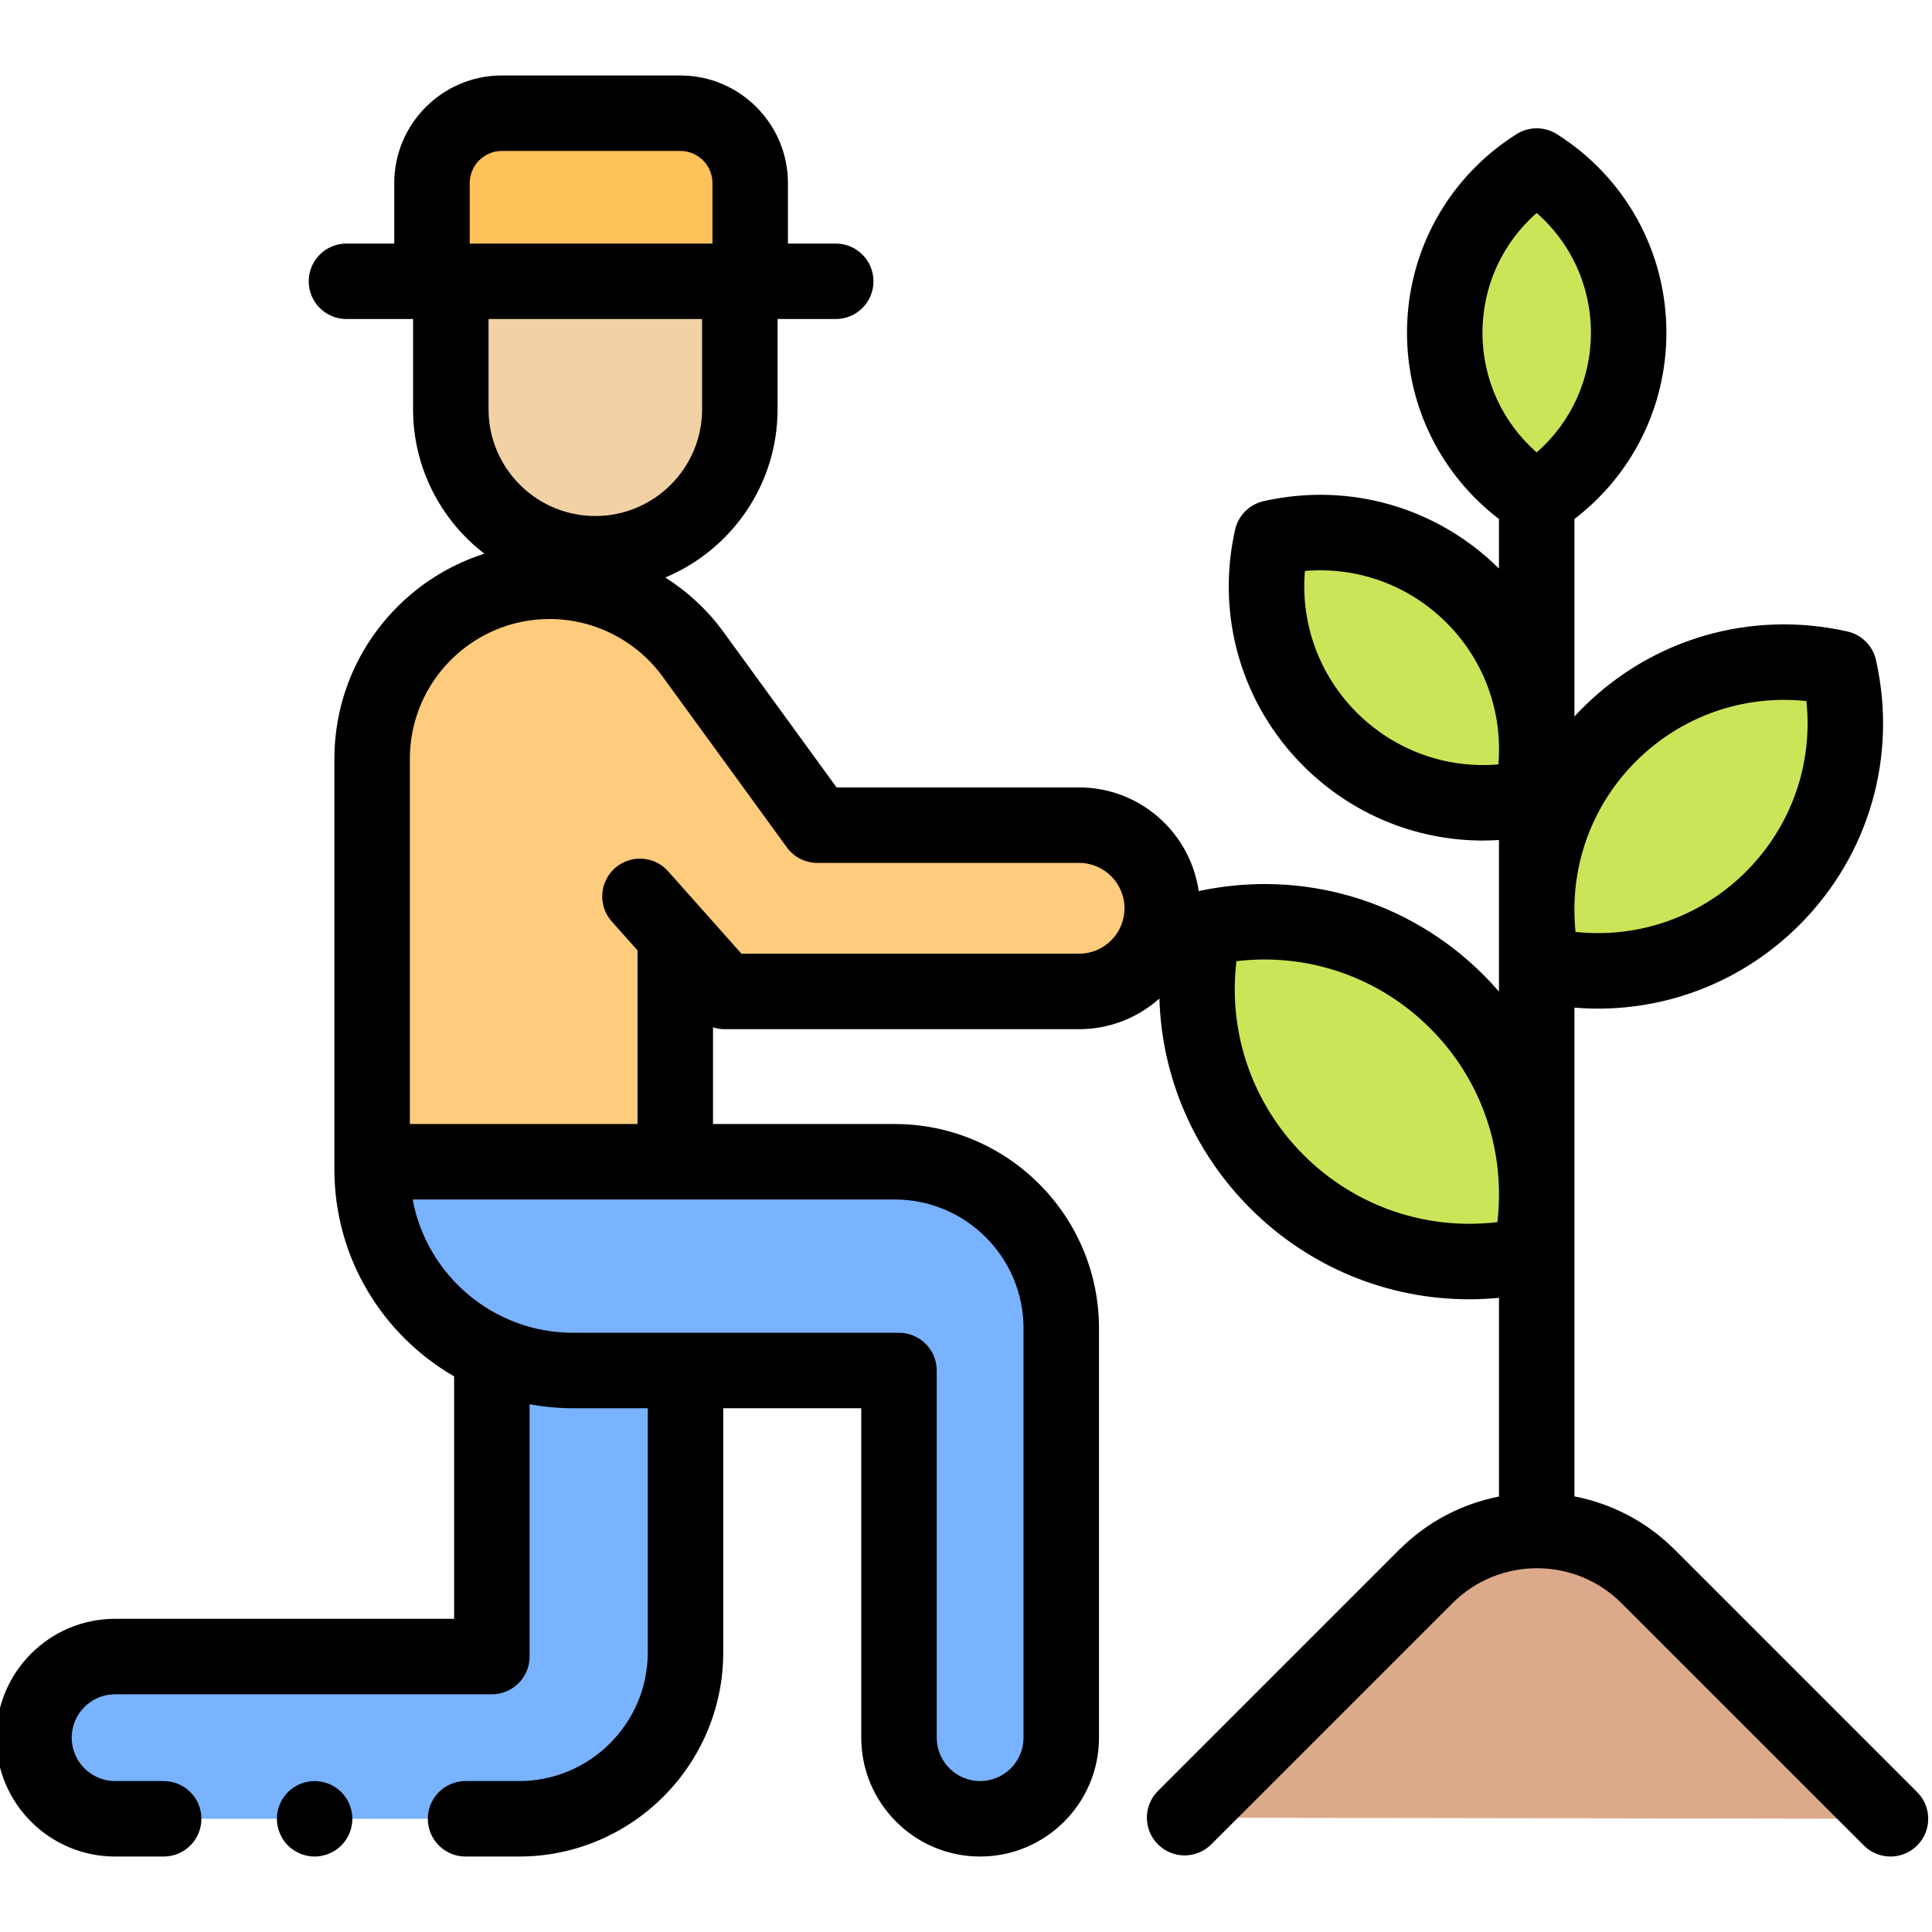
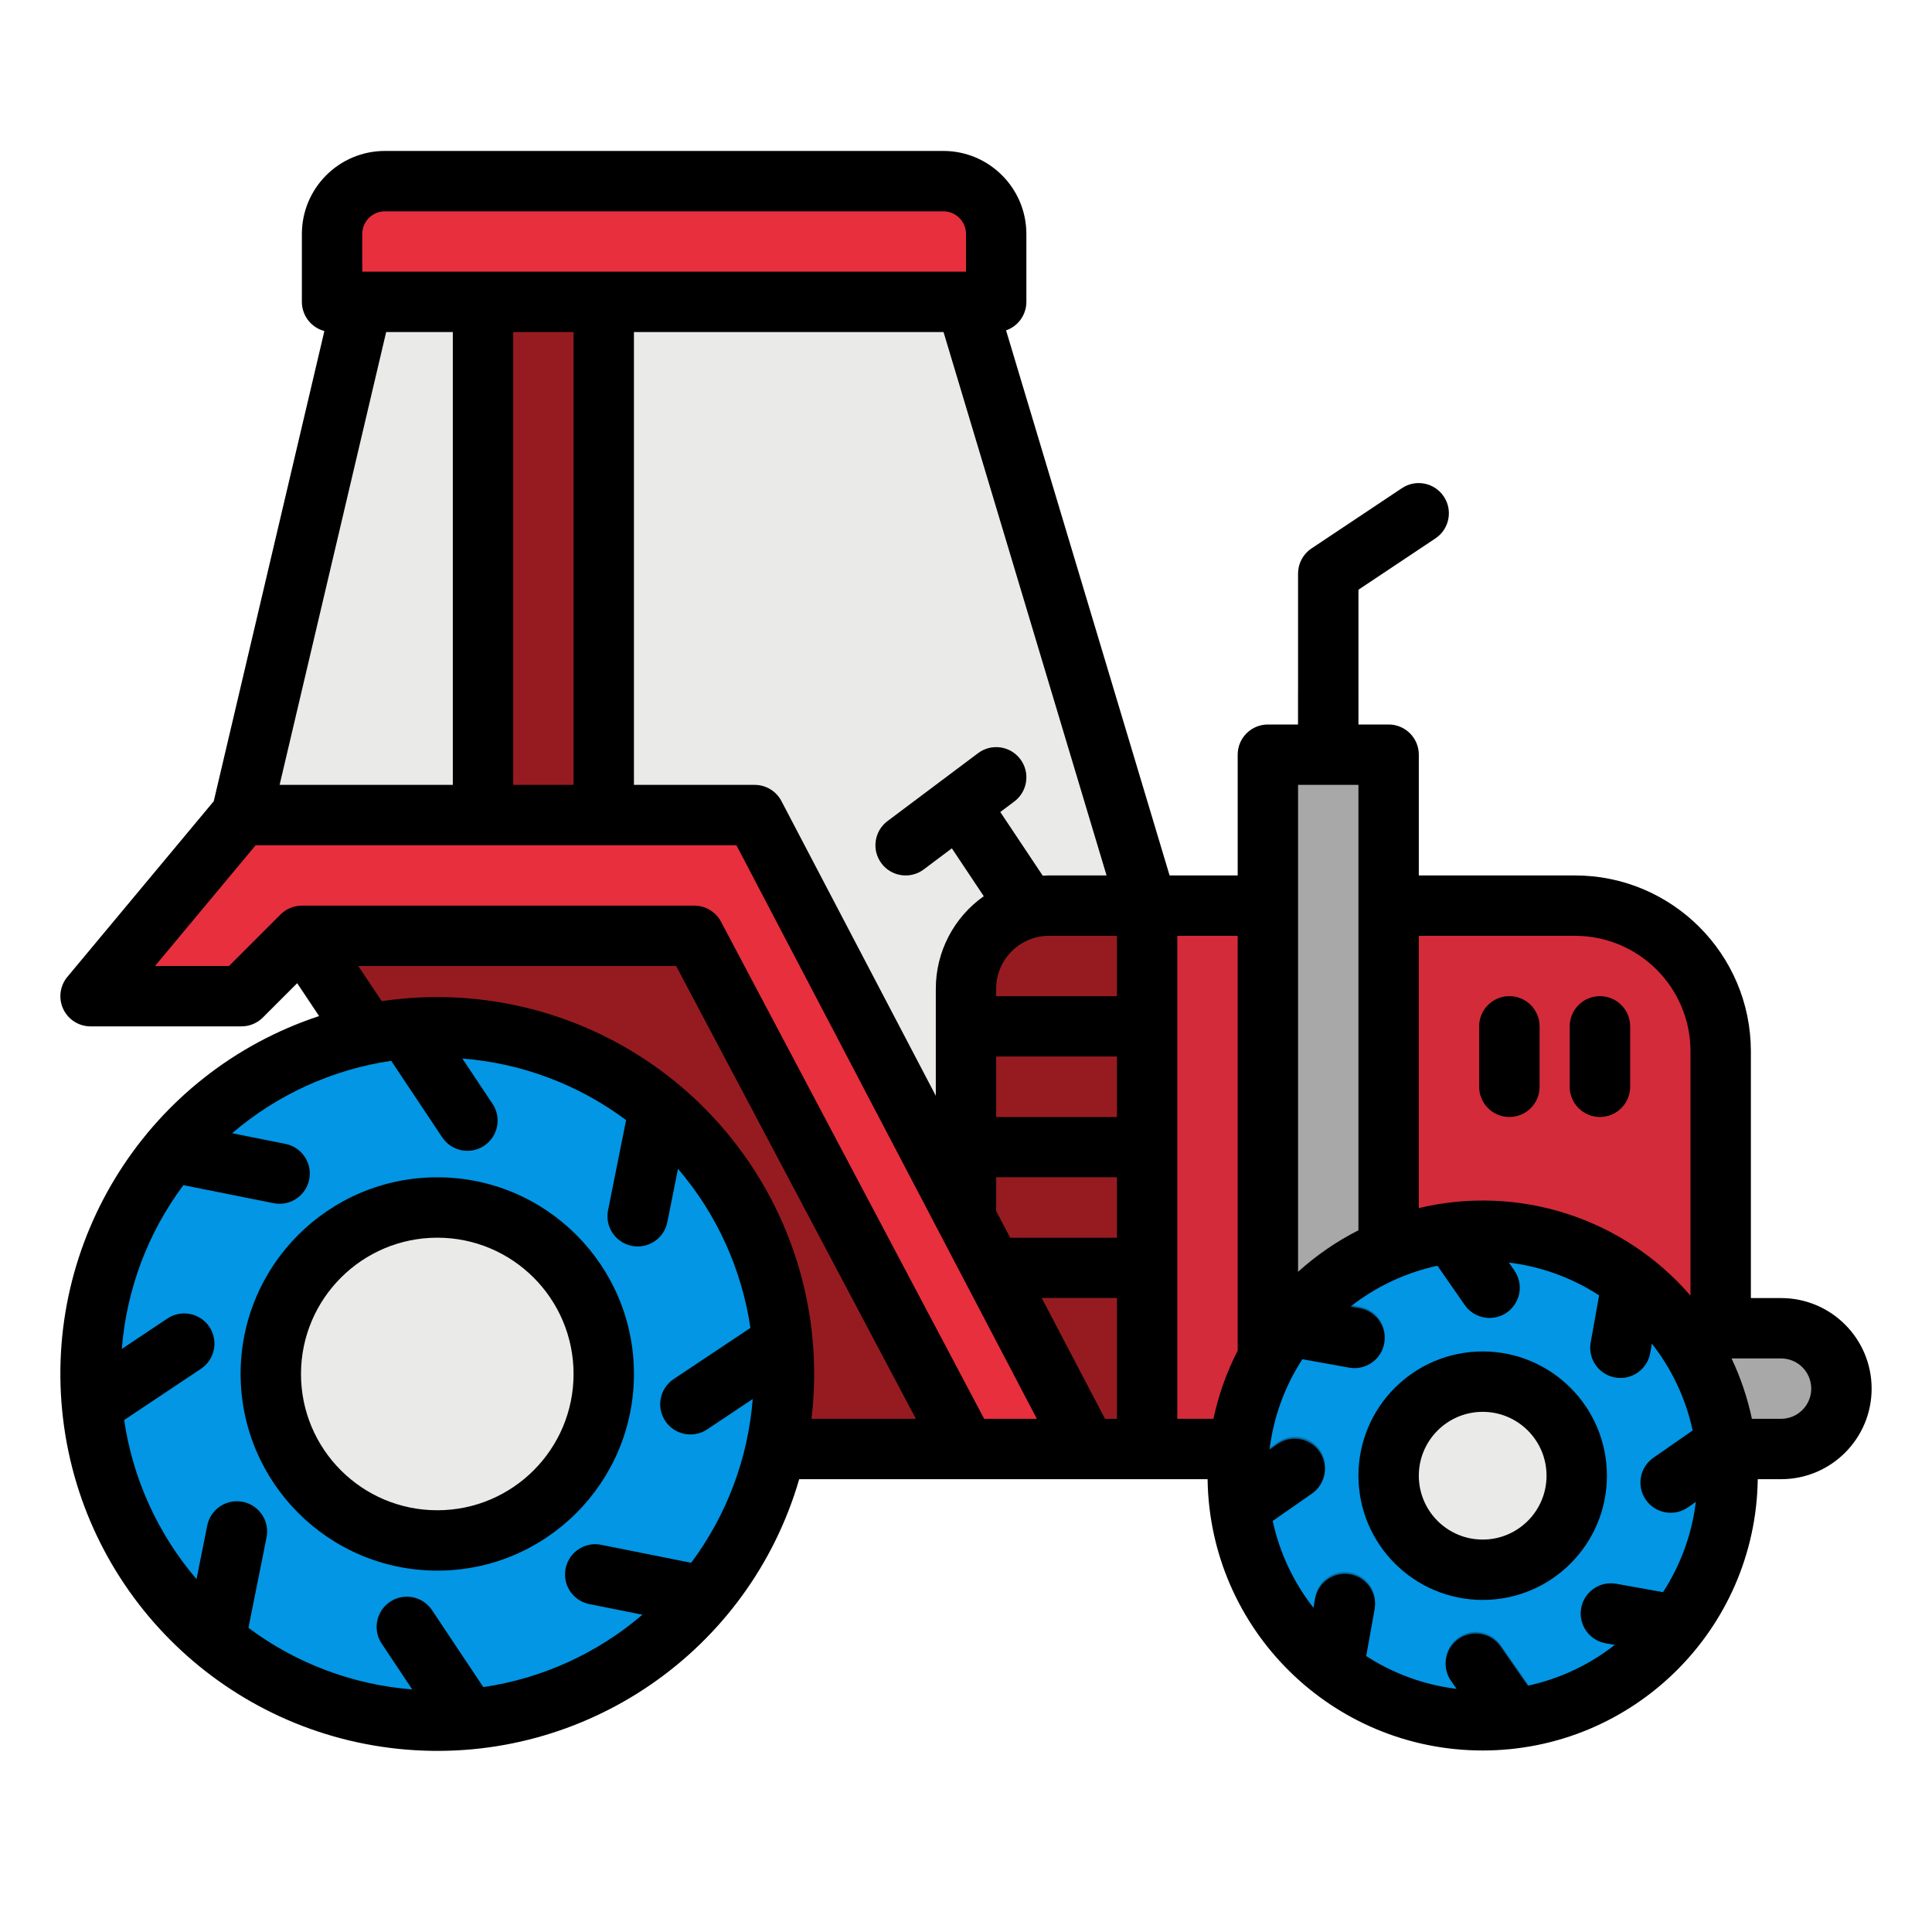
- <svg xmlns="http://www.w3.org/2000/svg" height="511pt" viewBox="1 -19 512 511" width="511pt">
-   <path d="m502 462.5-64.215-64.215c-16.273-16.273-42.656-16.273-58.93 0l-63.918 63.918zm0 0" fill="#dca98b" />
-   <path d="m131.348 340.875v78.625h-99.848c-11.875 0-21.5 9.625-21.5 21.5s9.625 21.5 21.5 21.5h107.047c24.367 0 44.121-19.754 44.121-44.117v-72.883zm0 0" fill="#79b2ff" />
-   <path d="m181.285 10.5h-47.277c-10.234 0-18.527 8.293-18.527 18.527v26.02h84.332v-26.02c0-10.234-8.293-18.527-18.527-18.527zm0 0" fill="#ffc15a" />
-   <path d="m158.766 127.25c-21.152 0-38.297-17.148-38.297-38.297v-33.906h76.594v33.906c0 21.148-17.148 38.297-38.297 38.297zm0 0" fill="#f2d1a5" />
-   <path d="m99.617 247.668v-66.094c0-25.973 21.059-47.031 47.031-47.031 15.043 0 29.18 7.195 38.031 19.363l32.938 45.27h69.352c12.168 0 22.035 9.863 22.035 22.035 0 12.168-9.867 22.031-22.035 22.031h-93.961l-22.414-25.195 9.359 11.953v58.383h58.172c24.367 0 44.117 19.754 44.117 44.117v108.5c0 11.875-9.625 21.5-21.5 21.5-11.871 0-21.5-9.625-21.5-21.5v-97.301h-86.383c-29.406 0-53.242-23.836-53.242-53.238 0-2.184 0-60.461 0-60.461" fill="#79b2ff" />
-   <path d="m179.953 290.457v-60.457l-9.359-11.953 22.41 25.195h93.965c12.168 0 22.031-9.863 22.031-22.031 0-12.168-9.863-22.031-22.031-22.031h-69.352l-32.938-45.273c-8.852-12.164-22.984-19.363-38.031-19.363-25.973 0-47.031 21.059-47.031 47.031v66.094 42.789zm0 0" fill="#ffcb7c" />
-   <g fill="#cbe558">
-     <path d="m383.871 68.668c0 18.598 9.73 34.914 24.371 44.164 14.641-9.25 24.371-25.566 24.371-44.164 0-18.602-9.73-34.918-24.371-44.168-14.641 9.25-24.371 25.566-24.371 44.168zm0 0" />
-     <path d="m427.453 175.211c-16.539 16.535-22.395 39.699-17.602 60.941 21.242 4.789 44.402-1.066 60.941-17.602 16.535-16.539 22.391-39.699 17.602-60.941-21.242-4.793-44.406 1.062-60.941 17.602zm0 0" />
-     <path d="m391.418 138.473c14.477 14.477 19.602 34.75 15.406 53.348-18.594 4.191-38.867-.934-53.344-15.41-14.477-14.477-19.602-34.75-15.41-53.344 18.598-4.195 38.871.93 53.348 15.406zm0 0" />
-     <path d="m387.094 245.949c18.199 18.203 24.645 43.691 19.371 67.07-23.379 5.273-48.867-1.172-67.07-19.371-18.199-18.203-24.645-43.691-19.371-67.07 23.379-5.27 48.867 1.172 67.07 19.371zm0 0" />
+ <svg xmlns="http://www.w3.org/2000/svg" height="512" viewBox="0 0 512 512" width="512">
+   <g id="filled_outline" data-name="filled outline">
+     <path d="m304 240h113.418a38.582 38.582 0 0 1 38.582 38.582v105.418a0 0 0 0 1 0 0h-152a0 0 0 0 1 0 0v-144a0 0 0 0 1 0 0z" fill="#d32b39" />
+     <path d="m440 352h32a16 16 0 0 1 16 16 16 16 0 0 1 -16 16h-16z" fill="#a8a8a8" />
+     <path d="m352 208a8 8 0 0 1 -8-8v-48a8 8 0 0 1 3.562-6.656l24-16a8 8 0 0 1 8.876 13.312l-20.438 13.625v43.719a8 8 0 0 1 -8 8z" fill="#eaeae8" />
+     <path d="m106.667 288-26.667-40h104l72 136h-44z" fill="#961b20" />
+     <path d="m64 216 32-136h160l48 160h-16v144l-88.228-168.123z" fill="#eaeae8" />
+     <path d="m336 200h32v184h-32z" fill="#a8a8a8" />
+     <circle cx="115.882" cy="364.118" fill="#0296e5" r="91.882" />
+     <g fill="#026ca2">
+       <path d="m53.2 362.77-24 16a8.015 8.015 0 0 1 -3.82 1.33 92.477 92.477 0 0 1 -1.38-15.98c0-.37 0-.75.01-1.12l20.32-13.54a8 8 0 0 1 8.87 13.31z" />
+       <path d="m70.61 407.49-5.66 28.28a7.917 7.917 0 0 1 -1.76 3.63 92.5 92.5 0 0 1 -13.06-11.11l4.79-23.94a8 8 0 0 1 15.69 3.14z" />
+       <path d="m81.92 312.57a8 8 0 0 1 -7.83 6.43 8.533 8.533 0 0 1 -1.58-.15l-28.28-5.66a7.966 7.966 0 0 1 -3.63-1.76 91.937 91.937 0 0 1 11.11-13.06l23.94 4.79a7.99 7.99 0 0 1 6.27 9.41z" />
+       <path d="m131.86 454.62a92.477 92.477 0 0 1 -15.98 1.38c-.37 0-.74 0-1.11-.01l-13.54-20.32a8 8 0 1 1 13.31-8.87l16 24a7.9 7.9 0 0 1 1.32 3.82z" />
+       <path d="m128.32 303.66a8 8 0 0 1 -11.09-2.22l-16-24a7.9 7.9 0 0 1 -1.32-3.82 92.275 92.275 0 0 1 15.97-1.38c.37 0 .75 0 1.12.01l13.54 20.31a8 8 0 0 1 -2.22 11.1z" />
+       <path d="m181.63 299.95-4.79 23.93a8 8 0 0 1 -7.83 6.44 7.772 7.772 0 0 1 -1.58-.16 8.009 8.009 0 0 1 -6.28-9.41l5.66-28.29a7.93 7.93 0 0 1 1.76-3.62 90.65 90.65 0 0 1 13.06 11.11z" />
+       <path d="m191.16 416.81a91.193 91.193 0 0 1 -11.11 13.06l-23.93-4.79a8 8 0 0 1 3.13-15.69l28.29 5.66a7.736 7.736 0 0 1 3.62 1.76z" />
+       <path d="m207.76 364.12c0 .37 0 .74-.01 1.11l-20.31 13.54a8 8 0 1 1 -8.88-13.31l24-16a7.881 7.881 0 0 1 3.82-1.31 92.361 92.361 0 0 1 1.38 15.97z" />
+     </g>
+     <circle cx="115.882" cy="364.118" fill="#eaeae8" r="44.118" />
+     <circle cx="115.882" cy="364.118" fill="#eaeae8" r="35.882" />
+     <circle cx="392.924" cy="391.076" fill="#0296e5" r="64.924" />
+     <g fill="#026ca2">
+       <path d="m347.68 395.42-14.11 9.82a8.092 8.092 0 0 1 -3.6 1.37 64.927 64.927 0 0 1 -1.97-15.94c0-.35 0-.71.01-1.06l10.53-7.32a8 8 0 1 1 9.14 13.13z" />
+       <path d="m364.29 426.02-3.04 16.92a8.028 8.028 0 0 1 -1.56 3.5 65.075 65.075 0 0 1 -13.41-10.62l2.26-12.62a8 8 0 1 1 15.75 2.82z" />
+       <path d="m366.86 355.57a8.014 8.014 0 0 1 -7.87 6.59 7.656 7.656 0 0 1 -1.42-.13l-16.92-3.03a7.929 7.929 0 0 1 -3.5-1.57 65.075 65.075 0 0 1 10.62-13.41l12.63 2.27a7.991 7.991 0 0 1 6.46 9.28z" />
+       <path d="m399.31 347.83a8.011 8.011 0 0 1 -11.14-2l-9.81-14.11a8.039 8.039 0 0 1 -1.42-4 65.253 65.253 0 0 1 15.98-1.98c.26 0 .52 0 .78.01l7.61 10.94a8.015 8.015 0 0 1 -2 11.14z" />
+       <path d="m408.86 453.62a64.927 64.927 0 0 1 -15.94 1.97c-.35 0-.7 0-1.05-.01l-7.33-10.53a8 8 0 0 1 13.14-9.14l9.81 14.11a7.975 7.975 0 0 1 1.37 3.6z" />
+       <path d="m439.63 345.58-2.32 12.97a8.014 8.014 0 0 1 -7.87 6.59 8.62 8.62 0 0 1 -1.42-.13 8 8 0 0 1 -6.46-9.29l3.03-16.92a7.887 7.887 0 0 1 1.8-3.78 64.718 64.718 0 0 1 13.24 10.56z" />
+       <path d="m448.54 424.19a65.5 65.5 0 0 1 -10.82 13.47l-12.27-2.2a8 8 0 1 1 2.83-15.75l16.92 3.04a7.912 7.912 0 0 1 3.34 1.44z" />
+       <path d="m457.85 390.67c0 .49-.01.98-.02 1.47l-10.52 7.32a8 8 0 1 1 -9.14-13.14l14.11-9.81a7.873 7.873 0 0 1 3.7-1.38 65.212 65.212 0 0 1 1.87 15.54z" />
+     </g>
+     <circle cx="392.924" cy="391.076" fill="#eaeae8" r="24.924" />
+     <path d="m278.382 257.562a7.991 7.991 0 0 1 -6.664-3.562l-22.374-33.56a8 8 0 1 1 13.312-8.876l22.374 33.561a8 8 0 0 1 -6.648 12.439z" fill="#a8a8a8" />
+     <path d="m240.006 232a8 8 0 0 1 -4.806-14.4l24-18a8 8 0 1 1 9.6 12.8l-24 18a7.965 7.965 0 0 1 -4.794 1.6z" fill="#cbcbcb" />
+     <path d="m304 240h-26a22 22 0 0 0 -22 22v63l30 59h18z" fill="#961b20" />
+     <path d="m102 48h148a14 14 0 0 1 14 14v18a0 0 0 0 1 0 0h-176a0 0 0 0 1 0 0v-18a14 14 0 0 1 14-14z" fill="#e82f3e" />
+     <path d="m128 80h32v136h-32z" fill="#961b20" />
+     <path d="m400 296a8 8 0 0 1 -8-8v-16a8 8 0 0 1 16 0v16a8 8 0 0 1 -8 8z" fill="#961b20" />
+     <path d="m424 296a8 8 0 0 1 -8-8v-16a8 8 0 0 1 16 0v16a8 8 0 0 1 -8 8z" fill="#961b20" />
+     <path d="m256 264h48v16h-48z" fill="#d32b39" />
+     <path d="m256 296h48v16h-48z" fill="#d32b39" />
+     <path d="m256 328h48v16h-48z" fill="#d32b39" />
+     <path d="m24 264h40l16-16h104l72 136h32l-88-168h-136z" fill="#e82f3e" />
+     <path d="m344 184h16v16h-16z" fill="#cbcbcb" />
+     <path d="m115.882 416.235a52.118 52.118 0 1 0 -52.117-52.117 52.177 52.177 0 0 0 52.117 52.117zm0-88.235a36.118 36.118 0 1 1 -36.117 36.118 36.158 36.158 0 0 1 36.117-36.118z" />
+     <path d="m392.924 424a32.925 32.925 0 1 0 -32.924-32.924 32.962 32.962 0 0 0 32.924 32.924zm0-49.849a16.925 16.925 0 1 1 -16.924 16.925 16.945 16.945 0 0 1 16.924-16.925z" />
+     <path d="m472 344h-8v-65.418a46.634 46.634 0 0 0 -46.582-46.582h-41.418v-32a8 8 0 0 0 -8-8h-8v-35.719l20.438-13.625a8 8 0 0 0 -8.876-13.312l-24 16a8 8 0 0 0 -3.562 6.656v40h-8a8 8 0 0 0 -8 8v32h-18.047l-43.334-144.447a8 8 0 0 0 5.381-7.553v-18a22.025 22.025 0 0 0 -22-22h-148a22.025 22.025 0 0 0 -22 22v18a8 8 0 0 0 5.963 7.728l-29.317 124.602-38.792 46.549a8 8 0 0 0 6.146 13.121h40a8 8 0 0 0 5.657-2.343l9.1-9.1 5.808 8.713a99.884 99.884 0 1 0 127.235 122.73h108.223a72.907 72.907 0 0 0 145.8 0h6.177a24 24 0 0 0 0-48zm-54.582-96a30.617 30.617 0 0 1 30.582 30.582v64.777a72.708 72.708 0 0 0 -72-23.2v-72.159zm-73.418-40h16v118.039a73.251 73.251 0 0 0 -16 11.008zm-51.159 168-16.762-32h19.921v32zm-218.741-168 28.236-120h17.664v120zm61.9-120h16v120h-16zm32 0h82.048l43.2 144h-15.248c-.566 0-1.127.019-1.685.05l-11.239-16.857 3.724-2.793a8 8 0 1 0 -9.6-12.8l-24 18a8 8 0 1 0 9.6 12.8l7.457-5.593 8.462 12.693a29.98 29.98 0 0 0 -12.719 24.5v28.4l-40.913-78.107a8 8 0 0 0 -7.087-4.293h-32zm110 160h18v16h-32v-2a14.015 14.015 0 0 1 14-14zm-14 32h32v16h-32zm-.046 40.852a8.262 8.262 0 0 0 .046-.852v-8h32v16h-28.3zm-167.954-258.852a6.006 6.006 0 0 1 6-6h148a6.006 6.006 0 0 1 6 6v10h-160zm-63.1 314.312 20.3-13.538a8 8 0 1 0 -8.875-13.312l-12.041 8.027a83.428 83.428 0 0 1 16.325-43.423l23.9 4.781a8.11 8.11 0 0 0 1.578.157 8 8 0 0 0 1.56-15.847l-14.147-2.829a83.544 83.544 0 0 1 42.186-19.2l13.538 20.306a8 8 0 0 0 13.312-8.876l-8.027-12.041a83.429 83.429 0 0 1 43.423 16.326l-4.781 23.9a8 8 0 1 0 15.69 3.139l2.829-14.148a83.551 83.551 0 0 1 19.2 42.188l-20.306 13.537a8 8 0 1 0 8.876 13.312l12.041-8.027a83.419 83.419 0 0 1 -16.326 43.422l-23.9-4.779a8 8 0 0 0 -3.137 15.689l14.147 2.829a83.559 83.559 0 0 1 -42.188 19.2l-13.539-20.305a8 8 0 1 0 -13.312 8.875l8.027 12.041a83.418 83.418 0 0 1 -43.422-16.325l4.779-23.9a8 8 0 1 0 -15.689-3.136l-2.829 14.145a83.568 83.568 0 0 1 -19.192-42.188zm82.986-112.077a100.224 100.224 0 0 0 -14.719 1.087l-6.219-9.322h84.236l63.529 120h-27.658a99.877 99.877 0 0 0 -99.173-111.765zm144.93 111.765-69.746-131.743a8 8 0 0 0 -7.07-4.257h-104a8 8 0 0 0 -5.657 2.343l-13.656 13.657h-19.607l26.667-32h127.412l79.619 152zm51.184-128h16v109.933a72.308 72.308 0 0 0 -6.424 18.067h-9.576zm25.281 155.061 10.4-7.233a8 8 0 0 0 -9.137-13.135l-2.105 1.465a56.518 56.518 0 0 1 8.7-23.949l12.436 2.233a8 8 0 0 0 2.828-15.748l-2.492-.447a56.708 56.708 0 0 1 23.034-10.815l7.233 10.4a8 8 0 0 0 13.135-9.137l-1.465-2.105a56.54 56.54 0 0 1 23.948 8.7l-2.232 12.437a8 8 0 1 0 15.748 2.828l.447-2.492a56.708 56.708 0 0 1 10.815 23.034l-10.4 7.232a8 8 0 1 0 9.137 13.135l2.105-1.465a56.54 56.54 0 0 1 -8.7 23.949l-12.438-2.232a8 8 0 0 0 -2.826 15.748l2.49.447a56.7 56.7 0 0 1 -23.033 10.814l-7.232-10.4a8 8 0 1 0 -13.135 9.137l1.465 2.105a56.513 56.513 0 0 1 -23.949-8.7l2.232-12.437a8 8 0 0 0 -15.748-2.826l-.447 2.49a56.709 56.709 0 0 1 -10.814-23.033zm134.719-27.061h-7.728a72.3 72.3 0 0 0 -5.394-16h13.122a8 8 0 0 1 0 16z" />
+     <path d="m400 296a8 8 0 0 0 8-8v-16a8 8 0 0 0 -16 0v16a8 8 0 0 0 8 8z" />
+     <path d="m424 296a8 8 0 0 0 8-8v-16a8 8 0 0 0 -16 0v16a8 8 0 0 0 8 8z" />
  </g>
-   <path d="m509.07 455.43-64.215-64.215c-7.539-7.543-16.855-12.262-26.613-14.156v-129.527c2.098.176 4.188.262 6.273.262 19.824 0 38.957-7.781 53.348-22.172 18.457-18.457 26.039-44.703 20.285-70.215-.848-3.766-3.789-6.703-7.555-7.555-25.508-5.75-51.758 1.832-70.211 20.289-.734.73-1.441 1.48-2.141 2.234v-52.336c15.355-11.746 24.371-29.812 24.371-49.375 0-21.461-10.852-41.133-29.027-52.617-3.266-2.062-7.422-2.062-10.688 0-18.176 11.484-29.027 31.156-29.027 52.617 0 19.562 9.016 37.629 24.371 49.375v13.125c-16.445-16.285-39.734-22.961-62.371-17.855-3.766.852-6.707 3.793-7.555 7.555-5.129 22.75 1.633 46.156 18.09 62.617 12.836 12.836 29.898 19.773 47.578 19.773 1.418 0 2.836-.059 4.258-.145v40.164c-1.301-1.504-2.656-2.973-4.078-4.395-19.863-19.859-48.027-28.133-75.496-22.23-2.223-15.512-15.59-27.473-31.699-27.473h-64.262l-29.941-41.152c-4.234-5.824-9.508-10.699-15.449-14.484 17.449-7.289 29.746-24.527 29.746-44.586v-23.906h15.418c5.523 0 10-4.477 10-10s-4.477-10-10-10h-12.668v-16.02c0-15.73-12.797-28.527-28.527-28.527h-47.277c-15.73 0-28.527 12.797-28.527 28.527v16.02h-12.668c-5.523 0-10 4.477-10 10s4.477 10 10 10h17.656v23.906c0 15.57 7.414 29.438 18.891 38.277-23.02 7.34-39.742 28.922-39.742 54.344v108.883c0 23.402 12.785 43.863 31.73 54.797v64.246h-89.848c-17.367 0-31.5 14.133-31.5 31.5s14.133 31.5 31.5 31.5h12.875c5.523 0 10-4.477 10-10s-4.477-10-10-10h-12.875c-6.34 0-11.5-5.16-11.5-11.5s5.16-11.5 11.5-11.5h99.848c5.523 0 10-4.477 10-10v-66.871c3.734.691 7.578 1.07 11.512 1.07h19.809v64.68c0 18.816-15.309 34.121-34.121 34.121h-14.172c-5.523 0-10 4.477-10 10s4.477 10 10 10h14.172c29.844 0 54.121-24.277 54.121-54.121v-64.68h36.574v87.301c0 17.367 14.133 31.5 31.5 31.5 17.371 0 31.5-14.133 31.5-31.5v-108.5c0-29.844-24.273-54.121-54.117-54.121h-48.172v-25.617c.977.312 2.004.48 3.055.48h93.961c8.164 0 15.621-3.074 21.285-8.121.605 20.691 9.008 40.531 24.07 55.598 15.648 15.648 36.449 24.105 58 24.105 2.633 0 5.273-.133 7.918-.387v52.656c-9.703 1.914-18.957 6.617-26.457 14.121l-63.918 63.918c-3.906 3.902-3.906 10.234 0 14.141 3.902 3.906 10.238 3.906 14.141 0l63.918-63.914c12.348-12.352 32.438-12.352 44.789 0l64.215 64.211c1.953 1.953 4.512 2.93 7.07 2.93s5.117-.977 7.07-2.93c3.906-3.906 3.906-10.238 0-14.141zm-110.988-272.355c-13.859 1.176-27.523-3.73-37.531-13.734-10.004-10.008-14.918-23.668-13.734-37.531 13.859-1.18 27.523 3.73 37.531 13.734 10.004 10.008 14.914 23.672 13.734 37.531zm36.441-.793c12.02-12.016 28.527-17.77 45.191-15.992 1.773 16.656-3.977 33.172-15.992 45.188-12.02 12.02-28.527 17.77-45.191 15.992-.18-1.695-.262-3.387-.289-5.074v-1.945c.277-14.203 5.957-27.844 16.281-38.168zm-26.281-145.344c9.098 7.957 14.371 19.41 14.371 31.73 0 12.316-5.273 23.77-14.371 31.727-9.098-7.957-14.371-19.406-14.371-31.727 0-12.32 5.273-23.773 14.371-31.73zm-221.18 52.016c0 15.602-12.695 28.297-28.297 28.297-15.605 0-28.297-12.695-28.297-28.297v-23.906h56.594zm-61.582-59.926c0-4.703 3.824-8.527 8.527-8.527h47.277c4.703 0 8.527 3.824 8.527 8.527v16.02h-64.332zm112.645 269.352c18.812 0 34.117 15.309 34.117 34.121v108.5c0 6.34-5.156 11.5-11.5 11.5-6.34 0-11.5-5.16-11.5-11.5v-97.301c0-5.52-4.477-10-10-10h-86.387c-21.133 0-38.766-15.246-42.5-35.32zm48.844-65.137h-89.477l-19.426-21.84c-3.672-4.129-9.992-4.496-14.121-.828-4.125 3.672-4.496 9.992-.824 14.121l6.832 7.676v46.008h-60.336v-96.805c0-20.418 16.613-37.031 37.031-37.031 11.805 0 23 5.699 29.945 15.246l32.938 45.27c1.883 2.59 4.887 4.117 8.086 4.117h69.352c6.637 0 12.035 5.398 12.035 12.035 0 6.633-5.402 12.031-12.035 12.031zm110.852 71.133c-18.906 2.254-37.715-4.16-51.352-17.797s-20.059-32.449-17.801-51.355c18.902-2.266 37.719 4.164 51.355 17.801 11.723 11.723 18.094 27.273 18.219 43.418v1.414c-.031 2.168-.164 4.344-.422 6.52zm0 0" />
-   <path d="m84.371 452.5c-2.633 0-5.199 1.07-7.07 2.93-1.859 1.859-2.922 4.441-2.922 7.07s1.062 5.211 2.922 7.07c1.871 1.859 4.438 2.93 7.07 2.93 2.629 0 5.207-1.07 7.078-2.93 1.859-1.859 2.93-4.441 2.93-7.07s-1.07-5.211-2.93-7.07c-1.871-1.859-4.449-2.93-7.078-2.93zm0 0" />
</svg>
